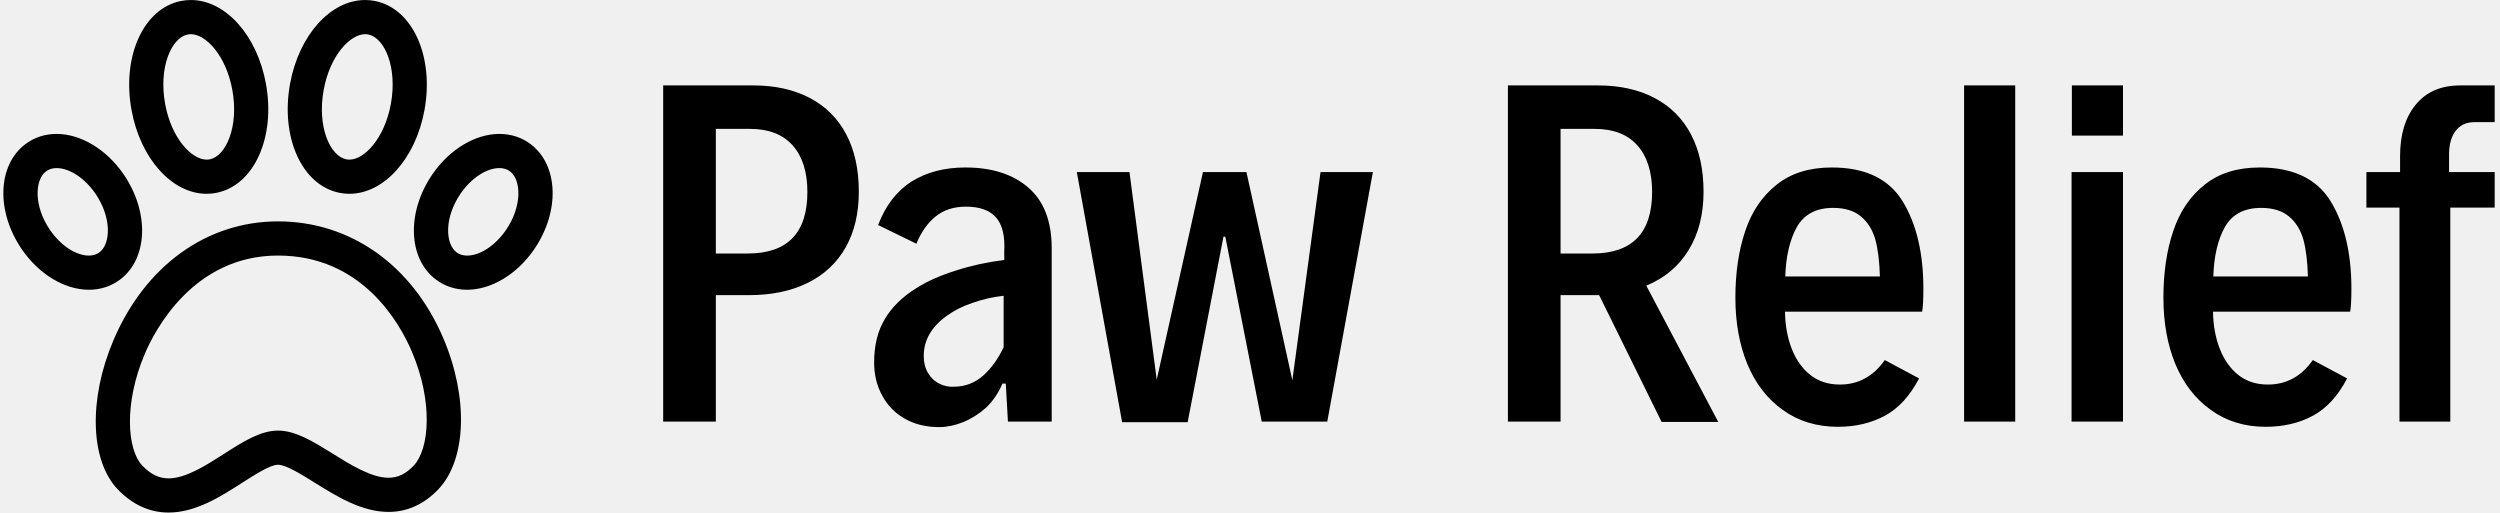
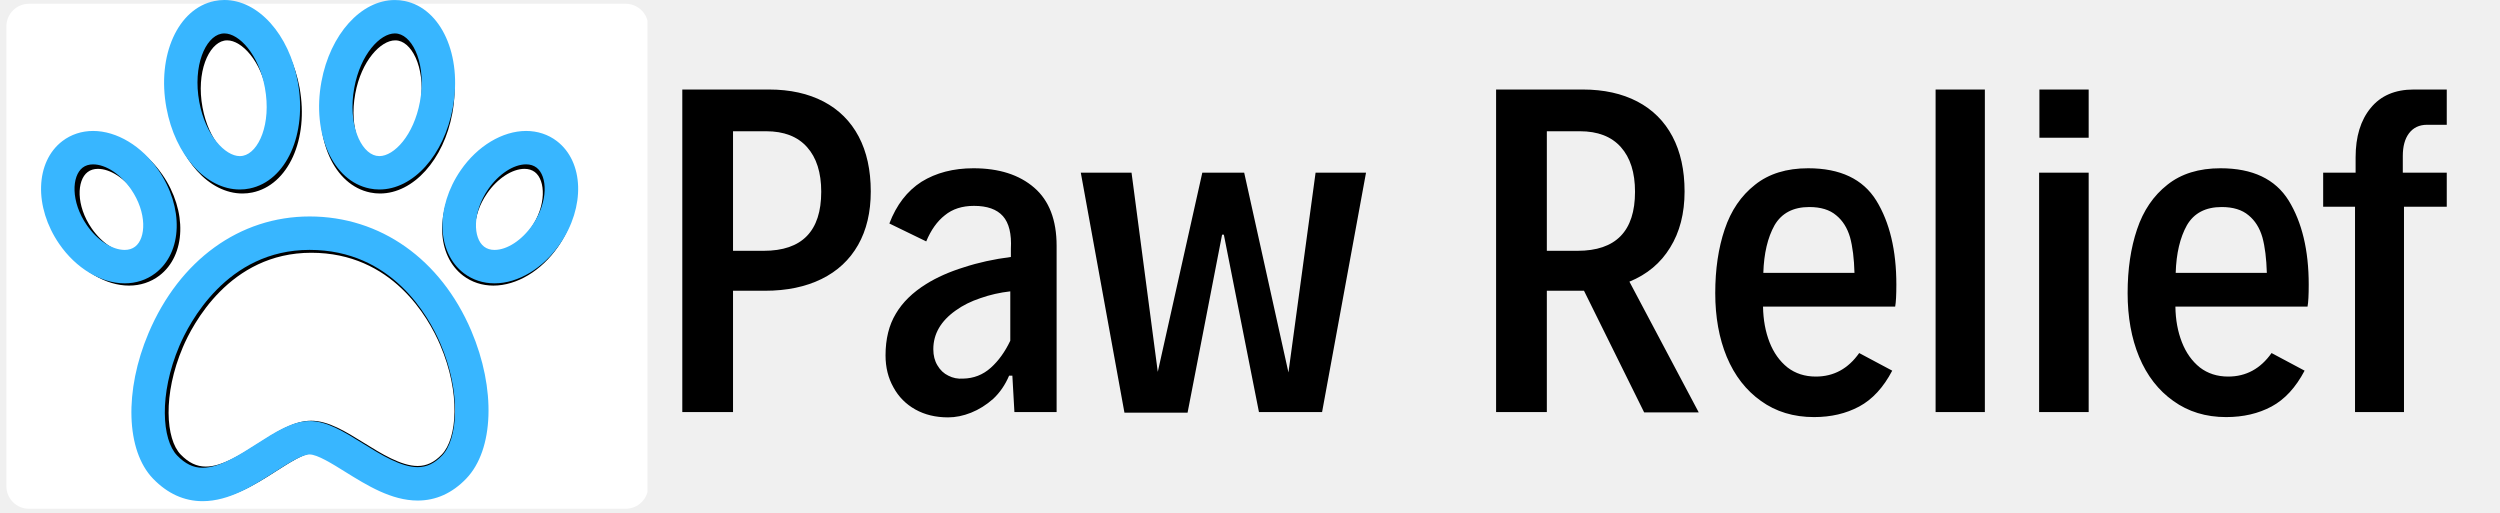
- <svg xmlns="http://www.w3.org/2000/svg" data-v-423bf9ae="" viewBox="0 0 439 90" class="iconLeft">
-   <g data-v-423bf9ae="" id="8cd229b4-982a-4e1f-8941-f1ddc0fab1b8" fill="black" transform="matrix(5.376344,0,0,5.376344,110.2174,-0.05376458)">
-     <path d="M1.16 13.78L1.16 2.80L4.10 2.80Q5.17 2.80 5.95 3.21Q6.73 3.62 7.14 4.40Q7.55 5.18 7.55 6.27L7.55 6.27Q7.55 7.33 7.12 8.09Q6.69 8.85 5.88 9.25Q5.07 9.65 3.96 9.65L3.96 9.65L2.88 9.65L2.88 13.78L1.16 13.78ZM2.88 8.29L3.92 8.29Q5.87 8.29 5.87 6.28L5.87 6.28Q5.87 5.30 5.39 4.76Q4.91 4.22 4.00 4.22L4.00 4.22L2.88 4.22L2.88 8.29ZM11.03 5.48Q12.33 5.48 13.09 6.14Q13.85 6.80 13.85 8.12L13.85 8.12L13.85 13.78L12.42 13.78L12.35 12.54L12.24 12.54Q12.04 13.01 11.70 13.33Q11.35 13.64 10.95 13.80Q10.55 13.96 10.17 13.96L10.17 13.96Q9.54 13.96 9.06 13.69Q8.58 13.42 8.32 12.94Q8.05 12.46 8.05 11.85L8.05 11.85Q8.05 11.01 8.40 10.43Q8.74 9.85 9.43 9.42L9.43 9.42Q9.97 9.08 10.71 8.85Q11.44 8.61 12.30 8.50L12.30 8.50L12.30 8.22Q12.34 7.46 12.03 7.11Q11.72 6.76 11.05 6.76L11.05 6.76Q10.45 6.76 10.06 7.08Q9.67 7.39 9.43 7.97L9.43 7.97L8.18 7.36Q8.54 6.41 9.27 5.94Q10.01 5.48 11.03 5.48L11.03 5.48ZM10.68 12.64Q11.22 12.63 11.62 12.27Q12.01 11.92 12.28 11.35L12.28 11.35L12.28 9.67Q11.75 9.73 11.27 9.90Q10.79 10.06 10.43 10.32L10.43 10.32Q9.67 10.86 9.67 11.64L9.67 11.64Q9.67 11.96 9.81 12.19Q9.95 12.43 10.18 12.54Q10.41 12.66 10.68 12.64L10.68 12.64ZM22.63 5.63L24.34 5.63L22.85 13.78L20.71 13.78L19.52 7.74L19.46 7.74L18.29 13.80L16.15 13.80L14.67 5.63L16.39 5.63L17.28 12.41L18.79 5.63L20.21 5.63L21.71 12.43L22.63 5.63ZM35.62 13.79L33.77 13.79L31.73 9.65L31.55 9.65L30.47 9.65L30.47 13.78L28.75 13.78L28.75 2.80L31.69 2.80Q32.76 2.80 33.54 3.21Q34.32 3.62 34.73 4.40Q35.14 5.18 35.14 6.27L35.14 6.27Q35.14 7.39 34.65 8.18Q34.17 8.97 33.27 9.34L33.27 9.34L35.62 13.79ZM30.47 4.22L30.47 8.29L31.51 8.29Q33.46 8.29 33.46 6.28L33.46 6.28Q33.46 5.30 32.98 4.76Q32.50 4.22 31.59 4.22L31.59 4.22L30.47 4.22ZM42.32 9.44Q42.32 9.97 42.28 10.19L42.28 10.19L37.80 10.19Q37.81 10.86 38.02 11.40Q38.23 11.94 38.63 12.26Q39.03 12.57 39.59 12.57L39.59 12.57Q40.50 12.57 41.06 11.77L41.06 11.77L42.18 12.37Q41.73 13.23 41.06 13.59Q40.39 13.95 39.53 13.95L39.53 13.95Q38.49 13.95 37.73 13.40Q36.97 12.86 36.57 11.90Q36.18 10.95 36.18 9.73L36.18 9.73Q36.18 8.51 36.50 7.56Q36.82 6.60 37.53 6.04Q38.23 5.48 39.33 5.48L39.33 5.48Q40.96 5.48 41.64 6.58Q42.32 7.69 42.32 9.44L42.32 9.44ZM39.37 6.80Q38.55 6.80 38.19 7.42Q37.84 8.05 37.81 9.04L37.81 9.04L40.90 9.04Q40.88 8.31 40.75 7.83Q40.61 7.35 40.28 7.08Q39.95 6.80 39.37 6.80L39.37 6.80ZM43.65 13.78L43.65 2.80L45.32 2.80L45.32 13.78L43.65 13.78ZM47.17 4.44L47.17 2.80L48.84 2.80L48.84 4.44L47.17 4.44ZM47.16 13.78L47.16 5.63L48.84 5.63L48.84 13.78L47.16 13.78ZM56.30 9.44Q56.30 9.97 56.26 10.19L56.26 10.19L51.78 10.19Q51.79 10.86 52.00 11.40Q52.21 11.94 52.61 12.26Q53.01 12.57 53.57 12.57L53.57 12.57Q54.48 12.57 55.04 11.77L55.04 11.77L56.16 12.37Q55.71 13.23 55.04 13.59Q54.37 13.95 53.50 13.95L53.50 13.95Q52.47 13.95 51.71 13.40Q50.95 12.86 50.55 11.90Q50.16 10.95 50.16 9.73L50.16 9.73Q50.16 8.51 50.48 7.56Q50.80 6.60 51.51 6.04Q52.21 5.48 53.31 5.48L53.31 5.48Q54.94 5.48 55.62 6.58Q56.30 7.69 56.30 9.44L56.30 9.44ZM53.35 6.80Q52.53 6.80 52.17 7.42Q51.82 8.05 51.79 9.04L51.79 9.04L54.88 9.04Q54.86 8.31 54.73 7.83Q54.59 7.35 54.26 7.08Q53.93 6.80 53.35 6.80L53.35 6.80ZM57.87 13.78L57.87 6.79L56.79 6.79L56.79 5.63L57.89 5.63L57.89 5.11Q57.89 4.05 58.40 3.43Q58.91 2.80 59.86 2.80L59.86 2.80L60.98 2.80L60.98 4.00L60.31 4.00Q59.92 4.00 59.70 4.29Q59.49 4.57 59.49 5.06L59.49 5.06L59.49 5.63L60.98 5.63L60.98 6.79L59.53 6.79L59.53 13.78L57.87 13.78Z" />
+ <svg xmlns="http://www.w3.org/2000/svg" width="439" zoomAndPan="magnify" viewBox="0 0 329.25 67.5" height="90" preserveAspectRatio="xMidYMid meet" version="1.0">
+   <defs>
+     <clipPath id="4122a7d093">
+       <path d="M 0.84 0.496 L 85.531 0.496 L 85.531 67.004 L 0.84 67.004 Z M 0.84 0.496 " clip-rule="nonzero" />
+     </clipPath>
+     <clipPath id="4b83f5dad7">
+       <path d="M 3.816 0.496 L 82.398 0.496 C 83.188 0.496 83.945 0.812 84.504 1.371 C 85.062 1.93 85.375 2.688 85.375 3.477 L 85.375 64.027 C 85.375 64.816 85.062 65.574 84.504 66.133 C 83.945 66.691 83.188 67.004 82.398 67.004 L 3.816 67.004 C 3.027 67.004 2.27 66.691 1.711 66.133 C 1.152 65.574 0.84 64.816 0.84 64.027 L 0.84 3.477 C 0.84 2.688 1.152 1.93 1.711 1.371 C 2.27 0.812 3.027 0.496 3.816 0.496 Z M 3.816 0.496 " clip-rule="nonzero" />
+     </clipPath>
+     <clipPath id="92d7218927">
+       <path d="M 0.84 0.496 L 85.41 0.496 L 85.41 67.004 L 0.84 67.004 Z M 0.84 0.496 " clip-rule="nonzero" />
+     </clipPath>
+     <clipPath id="49b78f09c4">
+       <path d="M 3.816 0.496 L 82.398 0.496 C 83.188 0.496 83.945 0.812 84.504 1.371 C 85.062 1.93 85.375 2.688 85.375 3.477 L 85.375 64.027 C 85.375 64.816 85.062 65.574 84.504 66.133 C 83.945 66.691 83.188 67.004 82.398 67.004 L 3.816 67.004 C 3.027 67.004 2.27 66.691 1.711 66.133 C 1.152 65.574 0.84 64.816 0.84 64.027 L 0.84 3.477 C 0.84 2.688 1.152 1.93 1.711 1.371 C 2.27 0.812 3.027 0.496 3.816 0.496 Z M 3.816 0.496 " clip-rule="nonzero" />
+     </clipPath>
+     <clipPath id="4290771516">
+       <rect x="0" width="86" y="0" height="68" />
+     </clipPath>
+     <clipPath id="e1150f15cc">
+       <path d="M 6 0.996 L 76 0.996 L 76 65.766 L 6 65.766 Z M 6 0.996 " clip-rule="nonzero" />
+     </clipPath>
+     <clipPath id="33b8ad19f3">
+       <path d="M 5 0 L 77 0 L 77 66.258 L 5 66.258 Z M 5 0 " clip-rule="nonzero" />
+     </clipPath>
+   </defs>
+   <g clip-path="url(#4122a7d093)">
+     <g clip-path="url(#4b83f5dad7)">
+       <g transform="matrix(1, 0, 0, 1, 0.000000000000000111, 0)">
+         <g clip-path="url(#4290771516)">
+           <g clip-path="url(#92d7218927)">
+             <g clip-path="url(#49b78f09c4)">
+               <path fill="#ffffff" d="M 0.84 0.496 L 85.27 0.496 L 85.27 67.004 L 0.84 67.004 Z M 0.84 0.496 " fill-opacity="1" fill-rule="nonzero" />
+             </g>
+           </g>
+         </g>
+       </g>
+     </g>
  </g>
-   <g data-v-423bf9ae="" id="a515812f-678a-41ca-bd86-0afd10f01add" transform="matrix(1.000055,0,0,1.000055,-23.22828,-27.0015)" stroke="none" fill="black">
-     <path d="M72.046 65.872c-12.552 0-23.363 7.822-28.921 20.924-4.396 10.365-4.064 21.124.807 26.162 2.591 2.681 5.583 4.039 8.896 4.039h.001c4.767-.001 9.118-2.788 12.958-5.248 2.3-1.473 4.905-3.143 6.26-3.143 1.383 0 4.05 1.661 6.402 3.126 3.879 2.416 8.275 5.154 12.998 5.154 3.277 0 6.211-1.324 8.718-3.937 4.985-5.192 5.354-16.119.9-26.57-5.474-12.841-16.322-20.507-29.019-20.507zm23.79 42.924c-1.37 1.427-2.765 2.091-4.39 2.091-3.007 0-6.63-2.256-9.826-4.247-3.33-2.074-6.476-4.033-9.574-4.033-3.111 0-6.213 1.987-9.496 4.091-3.146 2.015-6.712 4.3-9.723 4.3-1.669 0-3.124-.702-4.581-2.209-2.71-2.803-3.3-10.919.402-19.649 1.719-4.051 8.483-17.267 23.397-17.267 14.723 0 21.338 11.791 23.499 16.86 3.764 8.828 3.104 17.133.292 20.063zM59.51 61.028c.594 0 1.189-.06 1.771-.179 6.575-1.341 10.368-9.767 8.636-19.181-1.565-8.498-7.109-14.666-13.183-14.666a8.85 8.85 0 00-1.77.179c-6.575 1.341-10.369 9.766-8.636 19.181 1.564 8.498 7.108 14.666 13.182 14.666zm-3.347-27.967c.188-.038.38-.058.571-.058 2.638 0 6.172 3.729 7.282 9.752 1.192 6.482-1.116 11.641-3.935 12.216-.188.038-.38.058-.571.058-2.639 0-6.173-3.729-7.281-9.752-1.192-6.484 1.116-11.642 3.934-12.216zM44.914 57.581c-3.001-4.359-7.504-7.066-11.752-7.066-2.046 0-3.951.627-5.508 1.814-4.887 3.727-5.137 11.846-.569 18.484 3.001 4.358 7.504 7.066 11.753 7.066 2.046 0 3.95-.627 5.507-1.813 4.886-3.728 5.136-11.846.569-18.485zm-4.207 13.713c-.51.388-1.139.585-1.869.585-2.269 0-4.942-1.754-6.811-4.469-2.892-4.201-2.708-8.806-.736-10.31.51-.389 1.139-.585 1.87-.585 2.268 0 4.942 1.754 6.81 4.468 2.892 4.202 2.708 8.806.736 10.311zM82.803 60.85a8.846 8.846 0 001.771.179h.001c6.071 0 11.614-6.167 13.181-14.667 1.73-9.415-2.063-17.84-8.639-19.18a8.833 8.833 0 00-1.769-.179c-6.074 0-11.617 6.168-13.181 14.665-1.734 9.415 2.059 17.84 8.636 19.182zm-2.735-18.095c1.108-6.023 4.642-9.752 7.28-9.752.191 0 .384.02.57.058 2.818.575 5.128 5.733 3.937 12.215-1.11 6.024-4.644 9.753-7.281 9.753a2.88 2.88 0 01-.571-.058c-2.821-.575-5.129-5.733-3.935-12.216zM116.428 52.328c-1.556-1.187-3.46-1.813-5.506-1.813-4.248 0-8.751 2.708-11.752 7.066-4.569 6.638-4.32 14.757.568 18.484 1.556 1.187 3.46 1.813 5.506 1.813 4.248 0 8.753-2.708 11.755-7.067 4.567-6.637 4.317-14.756-.571-18.483zm-4.371 15.082c-1.87 2.715-4.544 4.469-6.813 4.469-.73 0-1.359-.197-1.868-.585-1.974-1.505-2.156-6.109.735-10.311 1.869-2.715 4.543-4.469 6.811-4.469.73 0 1.359.197 1.868.584 1.974 1.506 2.158 6.111-.733 10.312z" />
+   <path fill="#000000" d="M 89.859 54.273 L 89.859 11.789 L 101.281 11.789 C 104.051 11.789 106.445 12.32 108.465 13.375 C 110.484 14.434 112.027 15.969 113.09 17.98 C 114.152 19.992 114.68 22.406 114.68 25.215 C 114.68 27.949 114.125 30.297 113.012 32.258 C 111.898 34.219 110.293 35.715 108.195 36.746 C 106.098 37.777 103.609 38.293 100.734 38.293 L 96.539 38.293 L 96.539 54.273 Z M 96.539 33.031 L 100.582 33.031 C 105.629 33.031 108.156 30.441 108.156 25.254 C 108.156 22.727 107.535 20.766 106.289 19.375 C 105.047 17.98 103.246 17.285 100.891 17.285 L 96.539 17.285 Z M 128.199 22.16 C 131.566 22.16 134.234 23.012 136.203 24.715 C 138.172 26.414 139.156 28.969 139.156 32.375 L 139.156 54.273 L 133.598 54.273 L 133.328 49.477 L 132.898 49.477 C 132.383 50.688 131.684 51.707 130.801 52.531 C 129.895 53.332 128.926 53.938 127.891 54.352 C 126.852 54.766 125.844 54.969 124.859 54.969 C 123.227 54.969 121.789 54.621 120.547 53.926 C 119.305 53.23 118.348 52.262 117.672 51.023 C 116.973 49.785 116.625 48.379 116.625 46.805 C 116.625 44.641 117.078 42.809 117.984 41.312 C 118.863 39.816 120.199 38.512 121.984 37.402 C 123.383 36.527 125.039 35.793 126.957 35.199 C 128.848 34.578 130.906 34.129 133.133 33.844 L 133.133 32.762 C 133.238 30.801 132.887 29.371 132.086 28.465 C 131.281 27.562 130.012 27.113 128.277 27.113 C 126.723 27.113 125.441 27.523 124.434 28.352 C 123.422 29.148 122.605 30.297 121.984 31.793 L 117.129 29.434 C 118.062 26.984 119.473 25.152 121.363 23.938 C 123.281 22.754 125.559 22.16 128.199 22.16 Z M 126.84 49.863 C 128.238 49.836 129.457 49.359 130.492 48.43 C 131.5 47.527 132.355 46.344 133.055 44.871 L 133.055 38.371 C 131.684 38.527 130.375 38.824 129.133 39.262 C 127.891 39.676 126.801 40.215 125.871 40.887 C 123.902 42.281 122.918 43.98 122.918 45.992 C 122.918 46.82 123.098 47.527 123.461 48.121 C 123.824 48.742 124.301 49.191 124.898 49.477 C 125.492 49.785 126.141 49.914 126.84 49.863 Z M 173.262 22.738 L 179.906 22.738 L 174.117 54.273 L 165.805 54.273 L 161.18 30.902 L 160.949 30.902 L 156.402 54.352 L 148.09 54.352 L 142.34 22.738 L 149.023 22.738 L 152.48 48.973 L 158.344 22.738 L 163.859 22.738 L 169.688 49.051 Z M 223.723 54.312 L 216.535 54.312 L 208.613 38.293 L 203.719 38.293 L 203.719 54.273 L 197.035 54.273 L 197.035 11.789 L 208.457 11.789 C 211.227 11.789 213.625 12.32 215.645 13.375 C 217.664 14.434 219.203 15.969 220.266 17.98 C 221.328 19.992 221.859 22.406 221.859 25.215 C 221.859 28.105 221.223 30.57 219.957 32.605 C 218.711 34.645 216.926 36.141 214.594 37.094 Z M 203.719 17.285 L 203.719 33.031 L 207.758 33.031 C 212.809 33.031 215.332 30.441 215.332 25.254 C 215.332 22.727 214.711 20.766 213.469 19.375 C 212.227 17.98 210.426 17.285 208.066 17.285 Z M 249.75 37.48 C 249.75 38.848 249.699 39.816 249.594 40.383 L 232.191 40.383 C 232.219 42.113 232.504 43.672 233.047 45.066 C 233.59 46.457 234.379 47.566 235.418 48.395 C 236.453 49.191 237.695 49.594 239.145 49.594 C 241.504 49.594 243.406 48.559 244.855 46.496 L 249.207 48.816 C 248.043 51.035 246.59 52.609 244.855 53.539 C 243.121 54.469 241.141 54.93 238.914 54.93 C 236.219 54.93 233.887 54.223 231.918 52.805 C 229.953 51.41 228.449 49.477 227.414 47 C 226.402 44.551 225.898 41.75 225.898 38.605 C 225.898 35.457 226.312 32.656 227.141 30.207 C 227.969 27.73 229.305 25.77 231.145 24.328 C 232.957 22.883 235.285 22.16 238.137 22.16 C 242.355 22.16 245.348 23.578 247.109 26.414 C 248.871 29.277 249.75 32.969 249.75 37.48 Z M 238.289 27.266 C 236.168 27.266 234.641 28.066 233.707 29.664 C 232.801 31.289 232.309 33.379 232.23 35.934 L 244.234 35.934 C 244.184 34.051 243.988 32.492 243.652 31.254 C 243.289 30.016 242.68 29.047 241.824 28.352 C 240.973 27.629 239.793 27.266 238.289 27.266 Z M 254.918 54.273 L 254.918 11.789 L 261.406 11.789 L 261.406 54.273 Z M 268.59 18.137 L 268.59 11.789 L 275.078 11.789 L 275.078 18.137 Z M 268.551 54.273 L 268.551 22.738 L 275.078 22.738 L 275.078 54.273 Z M 304.059 37.48 C 304.059 38.848 304.008 39.816 303.902 40.383 L 286.5 40.383 C 286.523 42.113 286.809 43.672 287.355 45.066 C 287.898 46.457 288.688 47.566 289.723 48.395 C 290.758 49.191 292.004 49.594 293.453 49.594 C 295.809 49.594 297.711 48.559 299.164 46.496 L 303.516 48.816 C 302.348 51.035 300.898 52.609 299.164 53.539 C 297.43 54.469 295.434 54.93 293.18 54.93 C 290.512 54.93 288.195 54.223 286.227 52.805 C 284.258 51.41 282.758 49.477 281.723 47 C 280.711 44.551 280.207 41.75 280.207 38.605 C 280.207 35.457 280.621 32.656 281.449 30.207 C 282.277 27.73 283.613 25.77 285.449 24.328 C 287.262 22.883 289.594 22.16 292.441 22.16 C 296.664 22.16 299.656 23.578 301.418 26.414 C 303.176 29.277 304.059 32.969 304.059 37.48 Z M 292.598 27.266 C 290.473 27.266 288.945 28.066 288.016 29.664 C 287.109 31.289 286.617 33.379 286.539 35.934 L 298.543 35.934 C 298.488 34.051 298.297 32.492 297.957 31.254 C 297.598 30.016 296.988 29.047 296.133 28.352 C 295.277 27.629 294.102 27.266 292.598 27.266 Z M 310.156 54.273 L 310.156 27.227 L 305.961 27.227 L 305.961 22.738 L 310.234 22.738 L 310.234 20.727 C 310.234 17.992 310.895 15.828 312.215 14.227 C 313.535 12.602 315.426 11.789 317.887 11.789 L 322.238 11.789 L 322.238 16.434 L 319.637 16.434 C 318.625 16.434 317.836 16.809 317.266 17.555 C 316.723 18.277 316.449 19.27 316.449 20.535 L 316.449 22.738 L 322.238 22.738 L 322.238 27.227 L 316.605 27.227 L 316.605 54.273 Z M 310.156 54.273 " fill-opacity="1" fill-rule="nonzero" />
+   <g clip-path="url(#e1150f15cc)">
+     <path fill="#000000" d="M 40.992 28.973 C 31.922 28.973 24.109 34.602 20.094 44.031 C 16.918 51.492 17.156 59.234 20.676 62.859 C 22.547 64.789 24.711 65.766 27.105 65.766 C 30.551 65.766 33.695 63.762 36.469 61.988 C 38.129 60.93 40.012 59.727 40.992 59.727 C 41.992 59.727 43.918 60.922 45.617 61.977 C 48.422 63.715 51.598 65.688 55.012 65.688 C 57.379 65.688 59.5 64.734 61.309 62.852 C 64.91 59.117 65.18 51.254 61.961 43.73 C 58.004 34.488 50.164 28.973 40.992 28.973 Z M 58.18 59.863 C 57.191 60.891 56.184 61.371 55.008 61.371 C 52.836 61.371 50.219 59.746 47.91 58.312 C 45.504 56.82 43.23 55.41 40.992 55.41 C 38.742 55.41 36.5 56.84 34.129 58.355 C 31.855 59.805 29.281 61.449 27.105 61.449 C 25.898 61.449 24.848 60.945 23.793 59.859 C 21.836 57.844 21.41 52 24.086 45.719 C 25.328 42.801 30.215 33.289 40.992 33.289 C 51.629 33.289 56.41 41.777 57.969 45.426 C 60.691 51.777 60.215 57.754 58.18 59.863 Z M 31.934 25.484 C 32.363 25.484 32.793 25.441 33.211 25.355 C 37.965 24.391 40.703 18.328 39.453 11.551 C 38.32 5.438 34.316 0.996 29.926 0.996 C 29.496 0.996 29.07 1.039 28.648 1.125 C 23.898 2.09 21.156 8.152 22.406 14.93 C 23.539 21.047 27.543 25.484 31.934 25.484 Z M 29.516 5.355 C 29.648 5.328 29.789 5.316 29.926 5.316 C 31.832 5.316 34.387 8 35.188 12.336 C 36.051 17 34.383 20.711 32.344 21.125 C 32.211 21.152 32.07 21.168 31.934 21.168 C 30.027 21.168 27.473 18.484 26.672 14.148 C 25.809 9.484 27.477 5.77 29.516 5.355 Z M 21.387 23.004 C 19.219 19.867 15.965 17.918 12.895 17.918 C 11.414 17.918 10.039 18.371 8.914 19.227 C 5.383 21.906 5.203 27.75 8.504 32.527 C 10.672 35.664 13.926 37.613 16.996 37.613 C 18.473 37.613 19.852 37.16 20.977 36.309 C 24.504 33.625 24.688 27.781 21.387 23.004 Z M 18.348 32.875 C 17.977 33.152 17.523 33.297 16.996 33.297 C 15.355 33.297 13.426 32.031 12.074 30.078 C 9.984 27.055 10.117 23.742 11.543 22.66 C 11.91 22.379 12.367 22.238 12.895 22.238 C 14.531 22.238 16.465 23.5 17.812 25.453 C 19.902 28.477 19.77 31.789 18.348 32.875 Z M 48.766 25.355 C 49.188 25.441 49.613 25.484 50.043 25.484 C 54.43 25.484 58.438 21.047 59.57 14.93 C 60.82 8.152 58.078 2.09 53.328 1.125 C 52.906 1.039 52.48 0.996 52.047 0.996 C 47.66 0.996 43.652 5.438 42.523 11.551 C 41.27 18.328 44.012 24.391 48.766 25.355 Z M 46.789 12.336 C 47.59 8 50.141 5.316 52.047 5.316 C 52.188 5.316 52.324 5.328 52.461 5.355 C 54.496 5.77 56.164 9.484 55.305 14.148 C 54.504 18.484 51.949 21.168 50.043 21.168 C 49.906 21.168 49.766 21.152 49.633 21.125 C 47.594 20.711 45.926 17 46.789 12.336 Z M 73.062 19.223 C 71.938 18.371 70.562 17.918 69.082 17.918 C 66.012 17.918 62.758 19.867 60.59 23.004 C 57.289 27.781 57.469 33.625 61 36.309 C 62.125 37.16 63.5 37.613 64.98 37.613 C 68.051 37.613 71.305 35.664 73.473 32.527 C 76.773 27.75 76.594 21.906 73.062 19.223 Z M 69.902 30.078 C 68.551 32.031 66.621 33.297 64.98 33.297 C 64.453 33.297 63.996 33.152 63.629 32.875 C 62.203 31.789 62.07 28.477 64.16 25.453 C 65.512 23.5 67.445 22.238 69.082 22.238 C 69.609 22.238 70.062 22.379 70.434 22.656 C 71.859 23.742 71.992 27.055 69.902 30.078 Z M 69.902 30.078 " fill-opacity="1" fill-rule="nonzero" />
+   </g>
+   <g clip-path="url(#33b8ad19f3)">
+     <path fill="#38b6ff" d="M 40.777 28.508 C 31.57 28.508 23.645 34.246 19.566 43.855 C 16.344 51.457 16.586 59.348 20.16 63.043 C 22.059 65.008 24.254 66.004 26.684 66.004 C 30.18 66.004 33.371 63.961 36.188 62.156 C 37.875 61.074 39.785 59.852 40.777 59.852 C 41.793 59.852 43.75 61.07 45.473 62.145 C 48.32 63.914 51.543 65.922 55.008 65.922 C 57.41 65.922 59.562 64.953 61.402 63.035 C 65.059 59.227 65.328 51.215 62.062 43.551 C 58.047 34.133 50.09 28.508 40.777 28.508 Z M 58.227 59.988 C 57.223 61.035 56.199 61.523 55.008 61.523 C 52.801 61.523 50.145 59.867 47.801 58.41 C 45.355 56.887 43.051 55.449 40.777 55.449 C 38.496 55.449 36.223 56.91 33.812 58.453 C 31.508 59.93 28.891 61.605 26.684 61.605 C 25.457 61.605 24.391 61.09 23.324 59.984 C 21.336 57.93 20.902 51.977 23.617 45.574 C 24.879 42.602 29.84 32.91 40.777 32.91 C 51.574 32.91 56.426 41.559 58.012 45.277 C 60.773 51.75 60.289 57.84 58.227 59.988 Z M 31.582 24.957 C 32.02 24.957 32.457 24.914 32.883 24.824 C 37.703 23.84 40.488 17.66 39.215 10.758 C 38.07 4.523 34.004 0 29.547 0 C 29.109 0 28.68 0.047 28.25 0.133 C 23.426 1.117 20.645 7.297 21.918 14.199 C 23.062 20.434 27.129 24.957 31.582 24.957 Z M 29.129 4.445 C 29.266 4.418 29.406 4.402 29.547 4.402 C 31.484 4.402 34.074 7.137 34.887 11.555 C 35.762 16.309 34.07 20.094 32.004 20.516 C 31.863 20.543 31.723 20.559 31.582 20.559 C 29.648 20.559 27.055 17.82 26.242 13.406 C 25.371 8.648 27.062 4.867 29.129 4.445 Z M 20.879 22.43 C 18.68 19.23 15.375 17.246 12.262 17.246 C 10.758 17.246 9.363 17.707 8.219 18.578 C 4.637 21.309 4.453 27.266 7.805 32.133 C 10.004 35.328 13.305 37.316 16.422 37.316 C 17.922 37.316 19.32 36.855 20.461 35.984 C 24.047 33.25 24.227 27.297 20.879 22.43 Z M 17.793 32.484 C 17.418 32.77 16.957 32.914 16.422 32.914 C 14.758 32.914 12.797 31.629 11.426 29.637 C 9.305 26.555 9.441 23.18 10.887 22.074 C 11.262 21.789 11.723 21.648 12.258 21.648 C 13.922 21.648 15.883 22.934 17.254 24.922 C 19.375 28.004 19.238 31.383 17.793 32.484 Z M 48.668 24.824 C 49.098 24.914 49.527 24.957 49.965 24.957 C 54.418 24.957 58.484 20.434 59.633 14.199 C 60.902 7.297 58.121 1.117 53.297 0.133 C 52.871 0.047 52.438 0.004 52 0.004 C 47.547 0.004 43.48 4.527 42.332 10.758 C 41.062 17.664 43.844 23.84 48.668 24.824 Z M 46.66 11.555 C 47.473 7.137 50.066 4.402 52 4.402 C 52.141 4.402 52.281 4.418 52.418 4.445 C 54.484 4.867 56.18 8.648 55.305 13.402 C 54.492 17.82 51.898 20.559 49.965 20.559 C 49.824 20.555 49.684 20.543 49.547 20.516 C 47.477 20.094 45.785 16.309 46.66 11.555 Z M 73.328 18.574 C 72.188 17.707 70.789 17.246 69.289 17.246 C 66.176 17.246 62.871 19.23 60.672 22.43 C 57.32 27.297 57.504 33.25 61.086 35.984 C 62.23 36.855 63.625 37.316 65.125 37.316 C 68.242 37.316 71.547 35.328 73.746 32.133 C 77.098 27.266 76.914 21.309 73.328 18.574 Z M 70.121 29.637 C 68.75 31.629 66.789 32.914 65.125 32.914 C 64.59 32.914 64.129 32.77 63.754 32.484 C 62.309 31.383 62.176 28.004 64.293 24.922 C 65.664 22.934 67.625 21.645 69.289 21.645 C 69.824 21.645 70.285 21.789 70.66 22.074 C 72.109 23.18 72.242 26.555 70.121 29.637 Z M 70.121 29.637 " fill-opacity="1" fill-rule="nonzero" />
  </g>
</svg>
